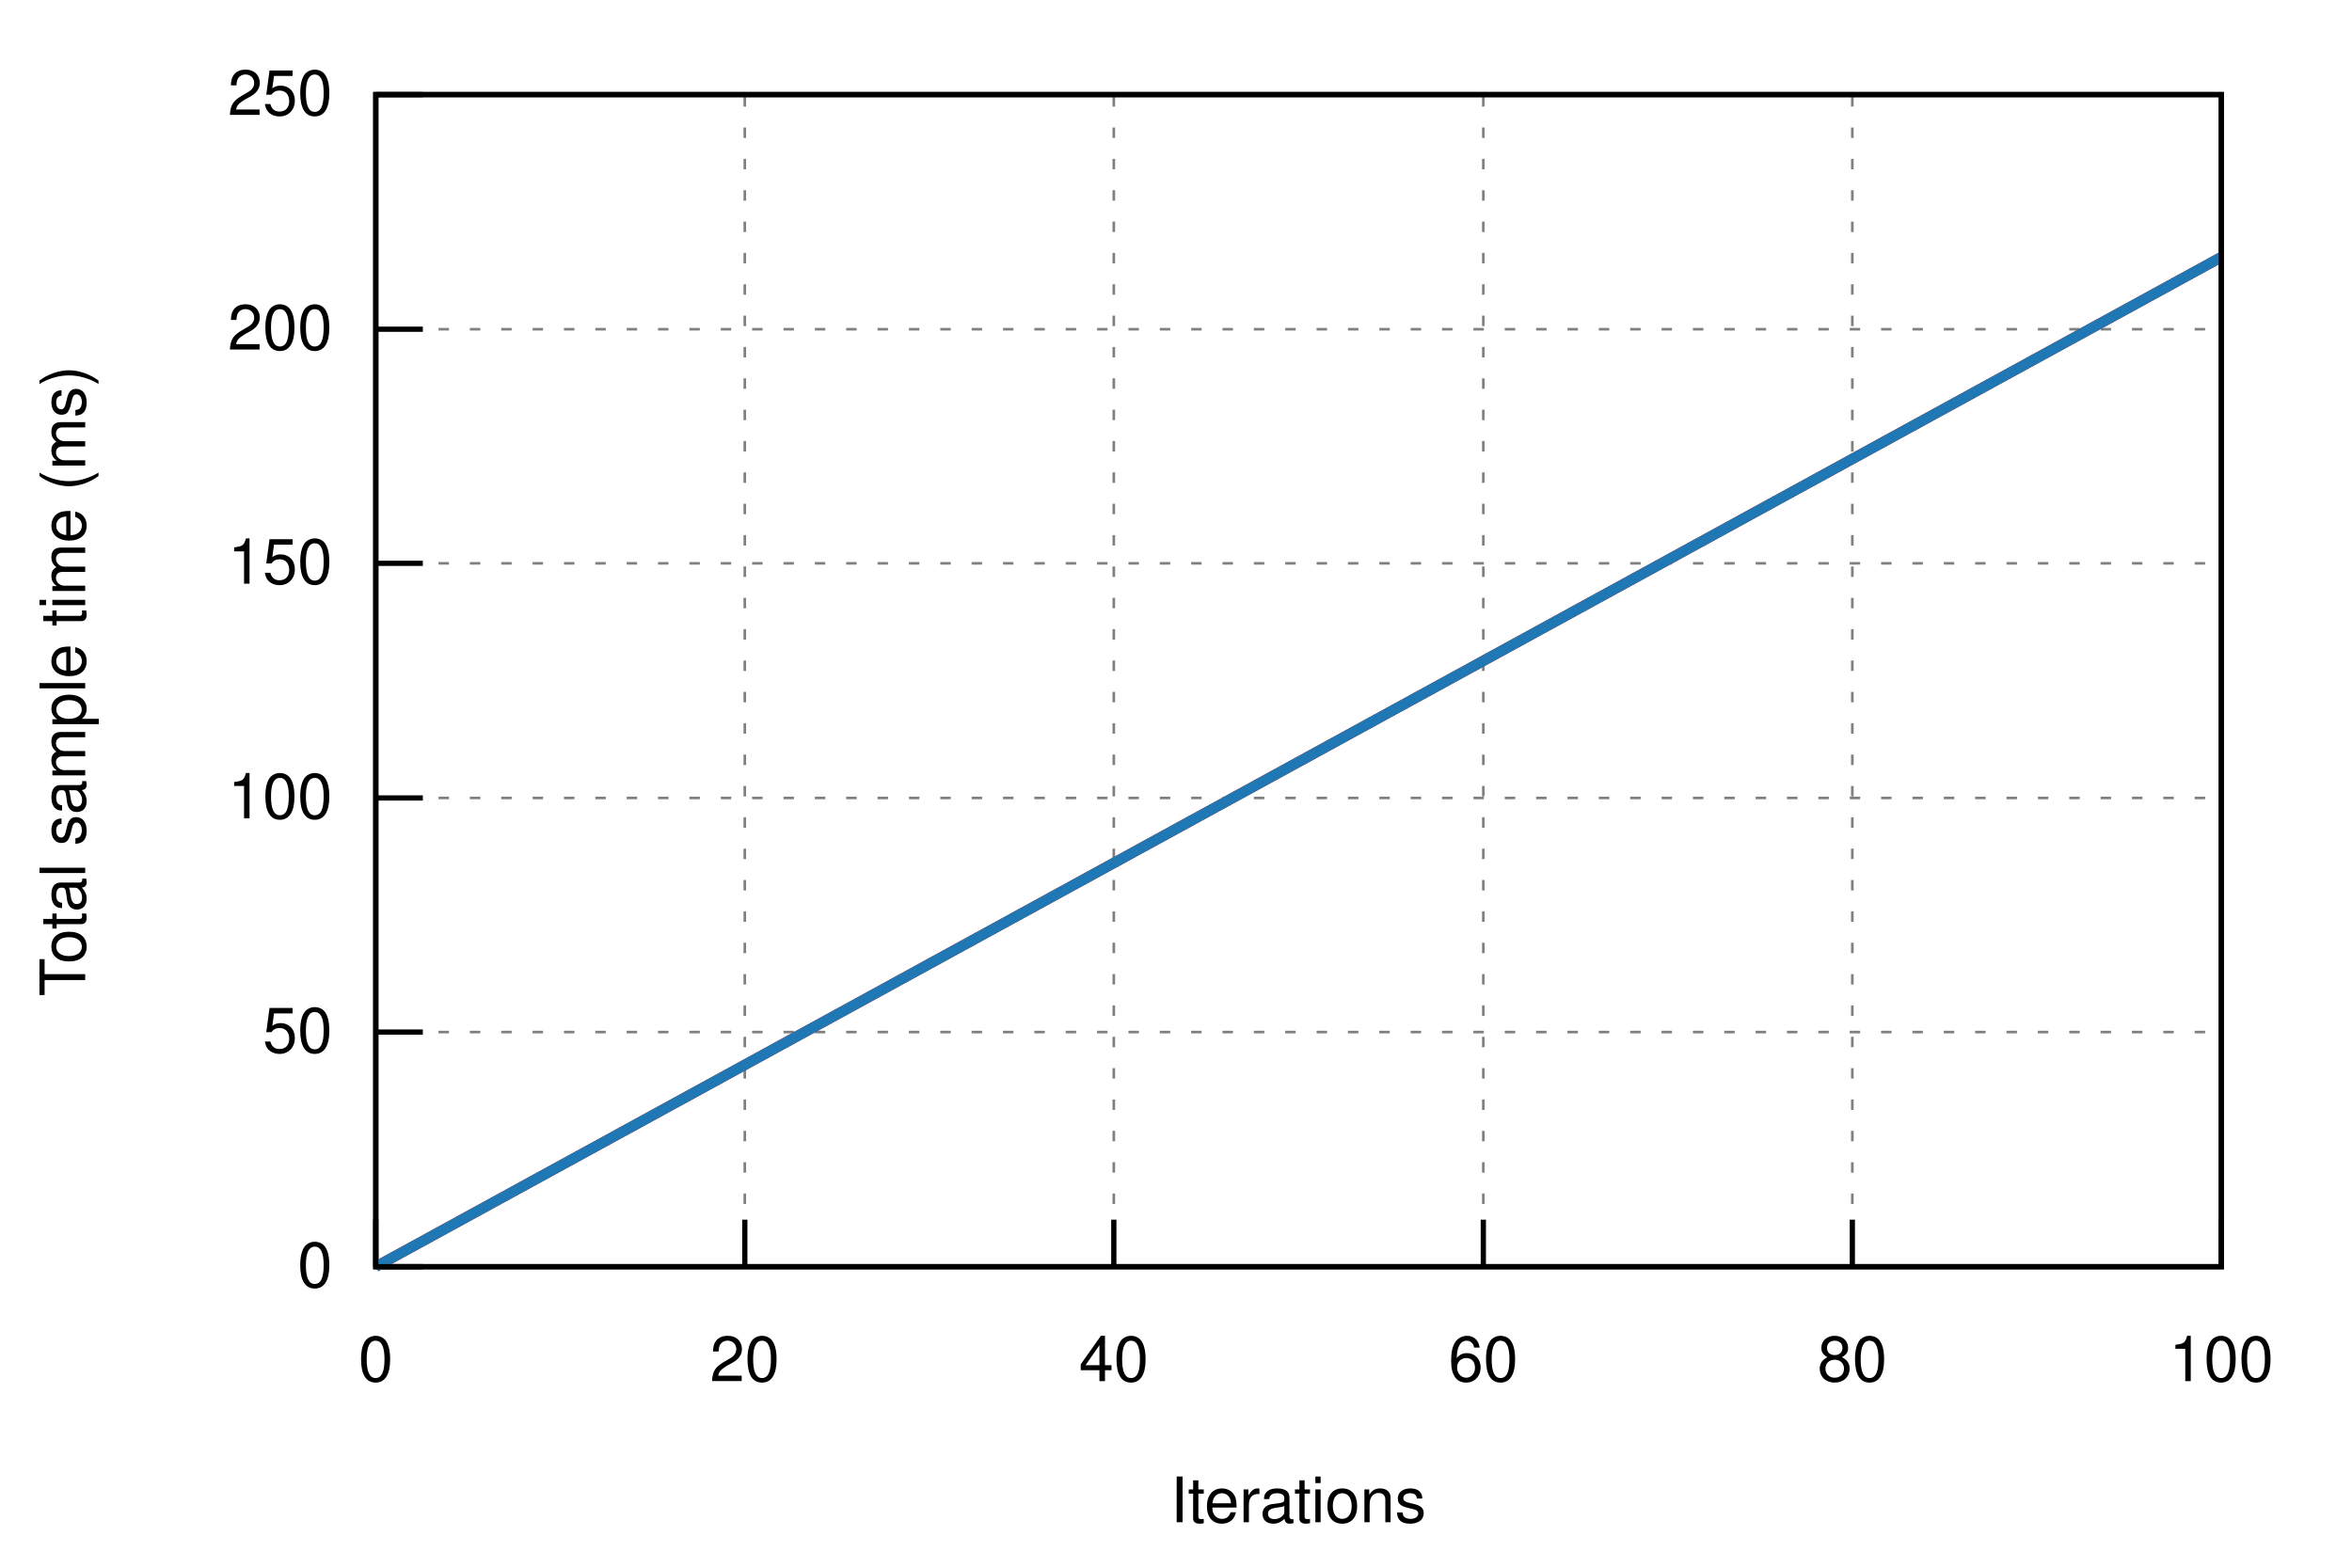
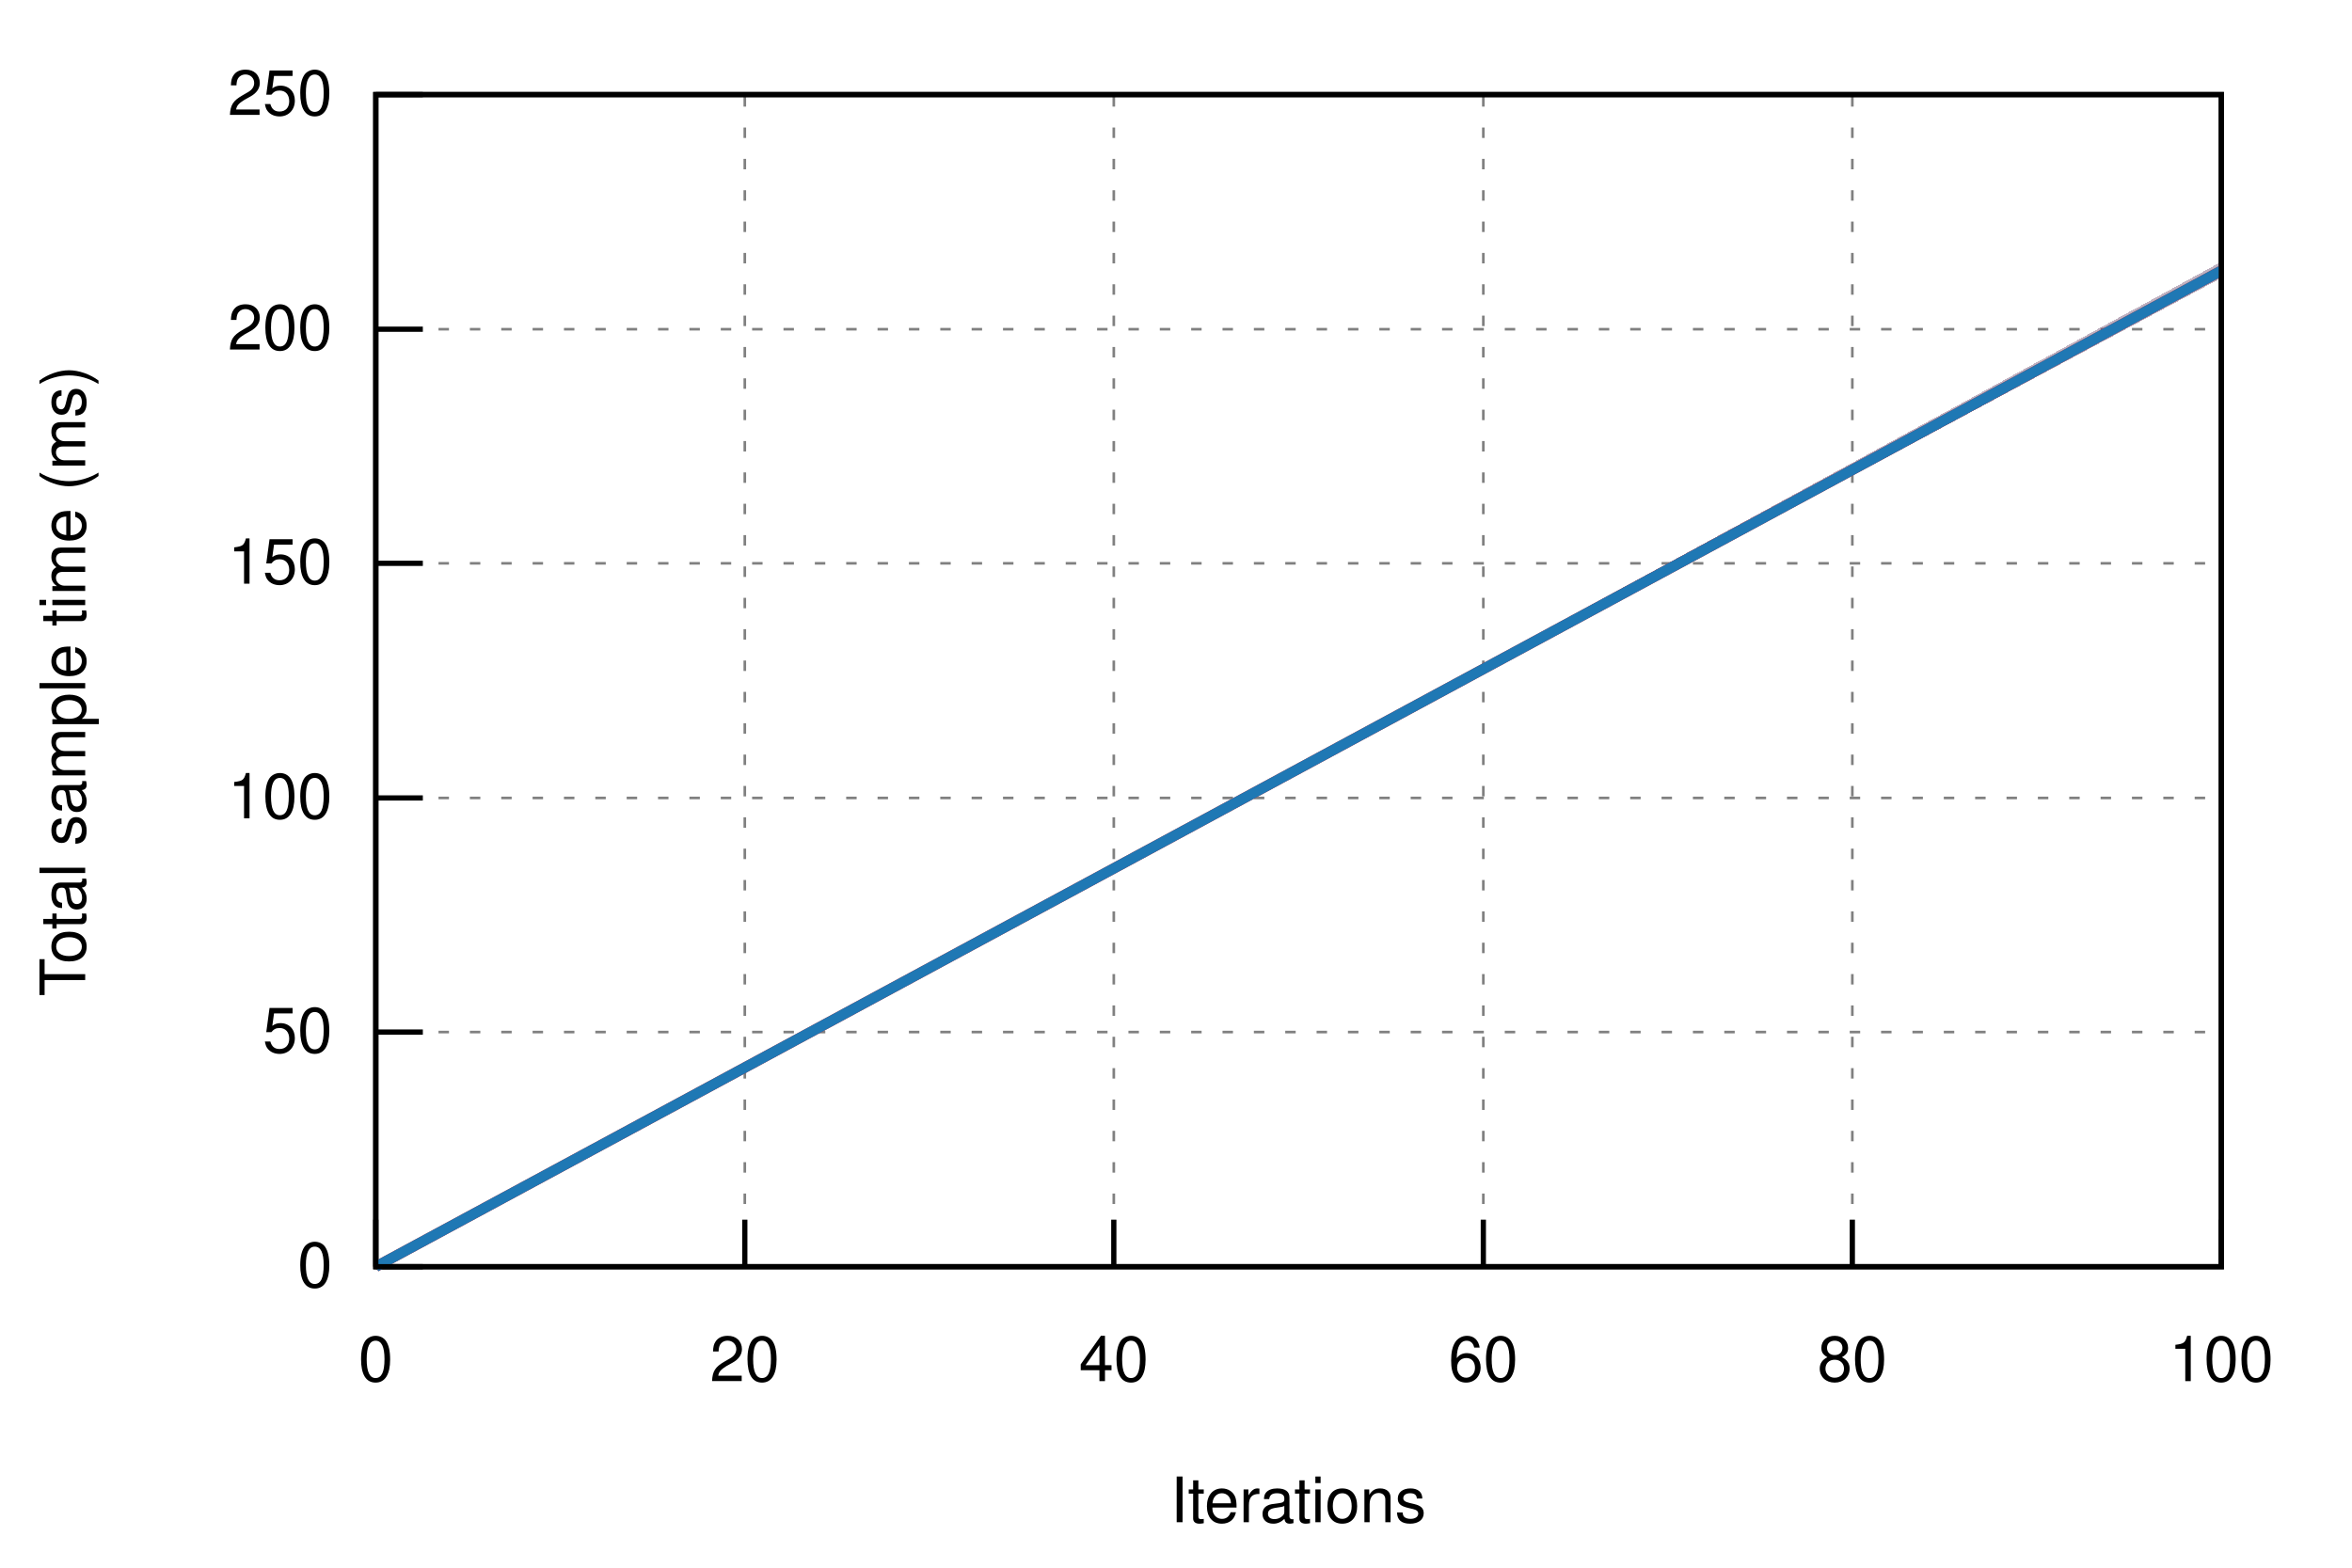
<svg xmlns="http://www.w3.org/2000/svg" xmlns:xlink="http://www.w3.org/1999/xlink" viewBox="0 0 450 300">
  <g id="gnuplot_canvas">
    <rect x="0" y="0" width="450" height="300" fill="none" />
    <defs>
      <circle id="gpDot" r="0.5" stroke-width="0.5" stroke="currentColor" />
      <path id="gpPt0" stroke-width="0.222" stroke="currentColor" d="M-1,0 h2 M0,-1 v2" />
      <path id="gpPt1" stroke-width="0.222" stroke="currentColor" d="M-1,-1 L1,1 M1,-1 L-1,1" />
      <path id="gpPt2" stroke-width="0.222" stroke="currentColor" d="M-1,0 L1,0 M0,-1 L0,1 M-1,-1 L1,1 M-1,1 L1,-1" />
      <rect id="gpPt3" stroke-width="0.222" stroke="currentColor" x="-1" y="-1" width="2" height="2" />
      <rect id="gpPt4" stroke-width="0.222" stroke="currentColor" fill="currentColor" x="-1" y="-1" width="2" height="2" />
      <circle id="gpPt5" stroke-width="0.222" stroke="currentColor" cx="0" cy="0" r="1" />
      <use xlink:href="#gpPt5" id="gpPt6" fill="currentColor" stroke="none" />
      <path id="gpPt7" stroke-width="0.222" stroke="currentColor" d="M0,-1.33 L-1.33,0.67 L1.33,0.67 z" />
      <use xlink:href="#gpPt7" id="gpPt8" fill="currentColor" stroke="none" />
      <use xlink:href="#gpPt7" id="gpPt9" stroke="currentColor" transform="rotate(180)" />
      <use xlink:href="#gpPt9" id="gpPt10" fill="currentColor" stroke="none" />
      <use xlink:href="#gpPt3" id="gpPt11" stroke="currentColor" transform="rotate(45)" />
      <use xlink:href="#gpPt11" id="gpPt12" fill="currentColor" stroke="none" />
      <path id="gpPt13" stroke-width="0.222" stroke="currentColor" d="M0,1.330 L1.265,0.411 L0.782,-1.067 L-0.782,-1.076 L-1.265,0.411 z" />
      <use xlink:href="#gpPt13" id="gpPt14" fill="currentColor" stroke="none" />
      <filter id="textbox" filterUnits="objectBoundingBox" x="0" y="0" height="1" width="1">
        <feFlood flood-color="white" flood-opacity="1" result="bgnd" />
        <feComposite in="SourceGraphic" in2="bgnd" operator="atop" />
      </filter>
      <filter id="greybox" filterUnits="objectBoundingBox" x="0" y="0" height="1" width="1">
        <feFlood flood-color="lightgrey" flood-opacity="1" result="grey" />
        <feComposite in="SourceGraphic" in2="grey" operator="atop" />
      </filter>
    </defs>
    <g fill="none" color="white" stroke="currentColor" stroke-width="1.00" stroke-linecap="butt" stroke-linejoin="miter">
</g>
    <g fill="none" color="black" stroke="currentColor" stroke-width="1.00" stroke-linecap="butt" stroke-linejoin="miter">
</g>
    <g fill="none" color="black" stroke="black" stroke-width="0.50" stroke-linecap="butt" stroke-linejoin="miter">
</g>
    <g fill="none" color="gray" stroke="currentColor" stroke-width="0.50" stroke-linecap="butt" stroke-linejoin="miter">
      <path stroke="gray" stroke-dasharray="2,4" class="gridline" d="M71.9,242.4 L425.0,242.4  " />
    </g>
    <g fill="none" color="gray" stroke="gray" stroke-width="1.00" stroke-linecap="butt" stroke-linejoin="miter">
</g>
    <g fill="none" color="black" stroke="currentColor" stroke-width="1.00" stroke-linecap="butt" stroke-linejoin="miter">
      <path stroke="black" d="M71.9,242.4 L80.9,242.4  " />
      <g transform="translate(63.6,246.3)" stroke="none" fill="black" font-family="Helvetica" font-size="12.00" text-anchor="end">
        <text>
          <tspan font-family="Helvetica"> 0</tspan>
        </text>
      </g>
    </g>
    <g fill="none" color="black" stroke="currentColor" stroke-width="1.00" stroke-linecap="butt" stroke-linejoin="miter">
</g>
    <g fill="none" color="black" stroke="black" stroke-width="0.50" stroke-linecap="butt" stroke-linejoin="miter">
</g>
    <g fill="none" color="gray" stroke="currentColor" stroke-width="0.50" stroke-linecap="butt" stroke-linejoin="miter">
      <path stroke="gray" stroke-dasharray="2,4" class="gridline" d="M71.9,197.5 L425.0,197.5  " />
    </g>
    <g fill="none" color="gray" stroke="gray" stroke-width="1.00" stroke-linecap="butt" stroke-linejoin="miter">
</g>
    <g fill="none" color="black" stroke="currentColor" stroke-width="1.00" stroke-linecap="butt" stroke-linejoin="miter">
      <path stroke="black" d="M71.9,197.5 L80.9,197.5  " />
      <g transform="translate(63.6,201.4)" stroke="none" fill="black" font-family="Helvetica" font-size="12.00" text-anchor="end">
        <text>
          <tspan font-family="Helvetica"> 50</tspan>
        </text>
      </g>
    </g>
    <g fill="none" color="black" stroke="currentColor" stroke-width="1.00" stroke-linecap="butt" stroke-linejoin="miter">
</g>
    <g fill="none" color="black" stroke="black" stroke-width="0.50" stroke-linecap="butt" stroke-linejoin="miter">
</g>
    <g fill="none" color="gray" stroke="currentColor" stroke-width="0.50" stroke-linecap="butt" stroke-linejoin="miter">
      <path stroke="gray" stroke-dasharray="2,4" class="gridline" d="M71.9,152.7 L425.0,152.7  " />
    </g>
    <g fill="none" color="gray" stroke="gray" stroke-width="1.00" stroke-linecap="butt" stroke-linejoin="miter">
</g>
    <g fill="none" color="black" stroke="currentColor" stroke-width="1.00" stroke-linecap="butt" stroke-linejoin="miter">
      <path stroke="black" d="M71.9,152.7 L80.9,152.7  " />
      <g transform="translate(63.6,156.6)" stroke="none" fill="black" font-family="Helvetica" font-size="12.00" text-anchor="end">
        <text>
          <tspan font-family="Helvetica"> 100</tspan>
        </text>
      </g>
    </g>
    <g fill="none" color="black" stroke="currentColor" stroke-width="1.00" stroke-linecap="butt" stroke-linejoin="miter">
</g>
    <g fill="none" color="black" stroke="black" stroke-width="0.50" stroke-linecap="butt" stroke-linejoin="miter">
</g>
    <g fill="none" color="gray" stroke="currentColor" stroke-width="0.50" stroke-linecap="butt" stroke-linejoin="miter">
      <path stroke="gray" stroke-dasharray="2,4" class="gridline" d="M71.9,107.8 L425.0,107.8  " />
    </g>
    <g fill="none" color="gray" stroke="gray" stroke-width="1.00" stroke-linecap="butt" stroke-linejoin="miter">
</g>
    <g fill="none" color="black" stroke="currentColor" stroke-width="1.00" stroke-linecap="butt" stroke-linejoin="miter">
      <path stroke="black" d="M71.9,107.8 L80.9,107.8  " />
      <g transform="translate(63.6,111.7)" stroke="none" fill="black" font-family="Helvetica" font-size="12.00" text-anchor="end">
        <text>
          <tspan font-family="Helvetica"> 150</tspan>
        </text>
      </g>
    </g>
    <g fill="none" color="black" stroke="currentColor" stroke-width="1.00" stroke-linecap="butt" stroke-linejoin="miter">
</g>
    <g fill="none" color="black" stroke="black" stroke-width="0.50" stroke-linecap="butt" stroke-linejoin="miter">
</g>
    <g fill="none" color="gray" stroke="currentColor" stroke-width="0.50" stroke-linecap="butt" stroke-linejoin="miter">
      <path stroke="gray" stroke-dasharray="2,4" class="gridline" d="M71.9,63.0 L425.0,63.0  " />
    </g>
    <g fill="none" color="gray" stroke="gray" stroke-width="1.00" stroke-linecap="butt" stroke-linejoin="miter">
</g>
    <g fill="none" color="black" stroke="currentColor" stroke-width="1.00" stroke-linecap="butt" stroke-linejoin="miter">
      <path stroke="black" d="M71.9,63.0 L80.9,63.0  " />
      <g transform="translate(63.6,66.9)" stroke="none" fill="black" font-family="Helvetica" font-size="12.00" text-anchor="end">
        <text>
          <tspan font-family="Helvetica"> 200</tspan>
        </text>
      </g>
    </g>
    <g fill="none" color="black" stroke="currentColor" stroke-width="1.00" stroke-linecap="butt" stroke-linejoin="miter">
</g>
    <g fill="none" color="black" stroke="black" stroke-width="0.50" stroke-linecap="butt" stroke-linejoin="miter">
</g>
    <g fill="none" color="gray" stroke="currentColor" stroke-width="0.50" stroke-linecap="butt" stroke-linejoin="miter">
      <path stroke="gray" stroke-dasharray="2,4" class="gridline" d="M71.9,18.1 L425.0,18.1  " />
    </g>
    <g fill="none" color="gray" stroke="gray" stroke-width="1.00" stroke-linecap="butt" stroke-linejoin="miter">
</g>
    <g fill="none" color="black" stroke="currentColor" stroke-width="1.00" stroke-linecap="butt" stroke-linejoin="miter">
      <path stroke="black" d="M71.9,18.1 L80.9,18.1  " />
      <g transform="translate(63.6,22.0)" stroke="none" fill="black" font-family="Helvetica" font-size="12.00" text-anchor="end">
        <text>
          <tspan font-family="Helvetica"> 250</tspan>
        </text>
      </g>
    </g>
    <g fill="none" color="black" stroke="currentColor" stroke-width="1.00" stroke-linecap="butt" stroke-linejoin="miter">
</g>
    <g fill="none" color="black" stroke="black" stroke-width="0.50" stroke-linecap="butt" stroke-linejoin="miter">
</g>
    <g fill="none" color="gray" stroke="currentColor" stroke-width="0.50" stroke-linecap="butt" stroke-linejoin="miter">
      <path stroke="gray" stroke-dasharray="2,4" class="gridline" d="M71.9,242.4 L71.9,18.1  " />
    </g>
    <g fill="none" color="gray" stroke="gray" stroke-width="1.00" stroke-linecap="butt" stroke-linejoin="miter">
</g>
    <g fill="none" color="black" stroke="currentColor" stroke-width="1.00" stroke-linecap="butt" stroke-linejoin="miter">
      <path stroke="black" d="M71.9,242.4 L71.9,233.4  " />
      <g transform="translate(71.9,264.3)" stroke="none" fill="black" font-family="Helvetica" font-size="12.00" text-anchor="middle">
        <text>
          <tspan font-family="Helvetica"> 0</tspan>
        </text>
      </g>
    </g>
    <g fill="none" color="black" stroke="currentColor" stroke-width="1.00" stroke-linecap="butt" stroke-linejoin="miter">
</g>
    <g fill="none" color="black" stroke="black" stroke-width="0.50" stroke-linecap="butt" stroke-linejoin="miter">
</g>
    <g fill="none" color="gray" stroke="currentColor" stroke-width="0.50" stroke-linecap="butt" stroke-linejoin="miter">
      <path stroke="gray" stroke-dasharray="2,4" class="gridline" d="M142.5,242.4 L142.5,18.1  " />
    </g>
    <g fill="none" color="gray" stroke="gray" stroke-width="1.00" stroke-linecap="butt" stroke-linejoin="miter">
</g>
    <g fill="none" color="black" stroke="currentColor" stroke-width="1.00" stroke-linecap="butt" stroke-linejoin="miter">
      <path stroke="black" d="M142.5,242.4 L142.5,233.4  " />
      <g transform="translate(142.5,264.3)" stroke="none" fill="black" font-family="Helvetica" font-size="12.00" text-anchor="middle">
        <text>
          <tspan font-family="Helvetica"> 20</tspan>
        </text>
      </g>
    </g>
    <g fill="none" color="black" stroke="currentColor" stroke-width="1.00" stroke-linecap="butt" stroke-linejoin="miter">
</g>
    <g fill="none" color="black" stroke="black" stroke-width="0.50" stroke-linecap="butt" stroke-linejoin="miter">
</g>
    <g fill="none" color="gray" stroke="currentColor" stroke-width="0.50" stroke-linecap="butt" stroke-linejoin="miter">
      <path stroke="gray" stroke-dasharray="2,4" class="gridline" d="M213.1,242.4 L213.1,18.1  " />
    </g>
    <g fill="none" color="gray" stroke="gray" stroke-width="1.00" stroke-linecap="butt" stroke-linejoin="miter">
</g>
    <g fill="none" color="black" stroke="currentColor" stroke-width="1.00" stroke-linecap="butt" stroke-linejoin="miter">
      <path stroke="black" d="M213.1,242.4 L213.1,233.4  " />
      <g transform="translate(213.1,264.3)" stroke="none" fill="black" font-family="Helvetica" font-size="12.00" text-anchor="middle">
        <text>
          <tspan font-family="Helvetica"> 40</tspan>
        </text>
      </g>
    </g>
    <g fill="none" color="black" stroke="currentColor" stroke-width="1.00" stroke-linecap="butt" stroke-linejoin="miter">
</g>
    <g fill="none" color="black" stroke="black" stroke-width="0.50" stroke-linecap="butt" stroke-linejoin="miter">
</g>
    <g fill="none" color="gray" stroke="currentColor" stroke-width="0.50" stroke-linecap="butt" stroke-linejoin="miter">
      <path stroke="gray" stroke-dasharray="2,4" class="gridline" d="M283.8,242.4 L283.8,18.1  " />
    </g>
    <g fill="none" color="gray" stroke="gray" stroke-width="1.00" stroke-linecap="butt" stroke-linejoin="miter">
</g>
    <g fill="none" color="black" stroke="currentColor" stroke-width="1.00" stroke-linecap="butt" stroke-linejoin="miter">
      <path stroke="black" d="M283.8,242.4 L283.8,233.4  " />
      <g transform="translate(283.8,264.3)" stroke="none" fill="black" font-family="Helvetica" font-size="12.00" text-anchor="middle">
        <text>
          <tspan font-family="Helvetica"> 60</tspan>
        </text>
      </g>
    </g>
    <g fill="none" color="black" stroke="currentColor" stroke-width="1.00" stroke-linecap="butt" stroke-linejoin="miter">
</g>
    <g fill="none" color="black" stroke="black" stroke-width="0.50" stroke-linecap="butt" stroke-linejoin="miter">
</g>
    <g fill="none" color="gray" stroke="currentColor" stroke-width="0.50" stroke-linecap="butt" stroke-linejoin="miter">
      <path stroke="gray" stroke-dasharray="2,4" class="gridline" d="M354.4,242.4 L354.4,18.1  " />
    </g>
    <g fill="none" color="gray" stroke="gray" stroke-width="1.00" stroke-linecap="butt" stroke-linejoin="miter">
</g>
    <g fill="none" color="black" stroke="currentColor" stroke-width="1.00" stroke-linecap="butt" stroke-linejoin="miter">
      <path stroke="black" d="M354.4,242.4 L354.4,233.4  " />
      <g transform="translate(354.4,264.3)" stroke="none" fill="black" font-family="Helvetica" font-size="12.00" text-anchor="middle">
        <text>
          <tspan font-family="Helvetica"> 80</tspan>
        </text>
      </g>
    </g>
    <g fill="none" color="black" stroke="currentColor" stroke-width="1.00" stroke-linecap="butt" stroke-linejoin="miter">
</g>
    <g fill="none" color="black" stroke="black" stroke-width="0.50" stroke-linecap="butt" stroke-linejoin="miter">
</g>
    <g fill="none" color="gray" stroke="currentColor" stroke-width="0.50" stroke-linecap="butt" stroke-linejoin="miter">
      <path stroke="gray" stroke-dasharray="2,4" class="gridline" d="M425.0,242.4 L425.0,18.1  " />
    </g>
    <g fill="none" color="gray" stroke="gray" stroke-width="1.00" stroke-linecap="butt" stroke-linejoin="miter">
</g>
    <g fill="none" color="black" stroke="currentColor" stroke-width="1.00" stroke-linecap="butt" stroke-linejoin="miter">
      <path stroke="black" d="M425.0,242.4 L425.0,233.4  " />
      <g transform="translate(425.0,264.3)" stroke="none" fill="black" font-family="Helvetica" font-size="12.00" text-anchor="middle">
        <text>
          <tspan font-family="Helvetica"> 100</tspan>
        </text>
      </g>
    </g>
    <g fill="none" color="black" stroke="currentColor" stroke-width="1.00" stroke-linecap="butt" stroke-linejoin="miter">
</g>
    <g fill="none" color="black" stroke="currentColor" stroke-width="1.00" stroke-linecap="butt" stroke-linejoin="miter">
      <path stroke="black" d="M71.9,18.1 L71.9,242.4 L425.0,242.4 L425.0,18.1 L71.9,18.1 Z  " />
    </g>
    <g fill="none" color="black" stroke="currentColor" stroke-width="1.00" stroke-linecap="butt" stroke-linejoin="miter">
      <g transform="translate(16.3,130.3) rotate(270)" stroke="none" fill="black" font-family="Helvetica" font-size="12.00" text-anchor="middle">
        <text>
          <tspan font-family="Helvetica">Total sample time (ms)</tspan>
        </text>
      </g>
    </g>
    <g fill="none" color="black" stroke="currentColor" stroke-width="1.00" stroke-linecap="butt" stroke-linejoin="miter">
      <g transform="translate(248.4,291.3)" stroke="none" fill="black" font-family="Helvetica" font-size="12.00" text-anchor="middle">
        <text>
          <tspan font-family="Helvetica">Iterations</tspan>
        </text>
      </g>
    </g>
    <g fill="none" color="black" stroke="currentColor" stroke-width="1.00" stroke-linecap="butt" stroke-linejoin="miter">
</g>
    <g id="gnuplot_plot_1">
      <g fill="none" color="black" stroke="currentColor" stroke-width="1.00" stroke-linecap="butt" stroke-linejoin="miter">
        <g stroke="none" shape-rendering="crispEdges">
          <polygon fill="rgb(227,  26,  28)" fill-opacity="0.25" points="71.9,242.4 71.9,242.4 71.9,242.4 " />
-           <polygon fill="rgb(227,  26,  28)" fill-opacity="0.25" points="71.9,242.4 425.0,50.0 425.0,48.3 " />
+           <polygon fill="rgb(227,  26,  28)" fill-opacity="0.25" points="71.9,242.4 425.0,53.2 425.0,50.1 " />
        </g>
      </g>
    </g>
    <g id="gnuplot_plot_2">
      <g fill="none" color="black" stroke="currentColor" stroke-width="1.00" stroke-linecap="butt" stroke-linejoin="miter">
        <g stroke="none" shape-rendering="crispEdges">
          <polygon fill="rgb( 31, 120, 180)" fill-opacity="0.25" points="71.9,242.4 71.9,242.4 71.9,242.4 " />
-           <polygon fill="rgb( 31, 120, 180)" fill-opacity="0.25" points="71.9,242.4 425.0,50.0 425.0,48.3 " />
+           <polygon fill="rgb( 31, 120, 180)" fill-opacity="0.25" points="71.9,242.4 425.0,53.2 425.0,50.1 " />
        </g>
      </g>
    </g>
    <g id="gnuplot_plot_3">
      <g fill="none" color="white" stroke="rgb( 31, 120, 180)" stroke-width="2.00" stroke-linecap="butt" stroke-linejoin="miter">
</g>
      <g fill="none" color="black" stroke="currentColor" stroke-width="2.00" stroke-linecap="butt" stroke-linejoin="miter">
-         <path stroke="rgb(227,  26,  28)" d="M71.9,242.4 L425.0,49.2  " />
+         <path stroke="rgb(227,  26,  28)" d="M71.9,242.4 L425.0,51.8  " />
      </g>
    </g>
    <g id="gnuplot_plot_4">
      <g fill="none" color="black" stroke="currentColor" stroke-width="2.00" stroke-linecap="butt" stroke-linejoin="miter">
-         <path stroke="rgb( 31, 120, 180)" d="M71.9,242.4 L425.0,49.2  " />
+         <path stroke="rgb( 31, 120, 180)" d="M71.9,242.4 L425.0,51.8  " />
      </g>
    </g>
    <g fill="none" color="black" stroke="currentColor" stroke-width="2.00" stroke-linecap="butt" stroke-linejoin="miter">
</g>
    <g fill="none" color="black" stroke="black" stroke-width="1.00" stroke-linecap="butt" stroke-linejoin="miter">
</g>
    <g fill="none" color="black" stroke="currentColor" stroke-width="1.00" stroke-linecap="butt" stroke-linejoin="miter">
      <path stroke="black" d="M71.9,18.1 L71.9,242.4 L425.0,242.4 L425.0,18.1 L71.9,18.1 Z  " />
    </g>
    <g fill="none" color="black" stroke="currentColor" stroke-width="1.00" stroke-linecap="butt" stroke-linejoin="miter">
</g>
  </g>
</svg>
